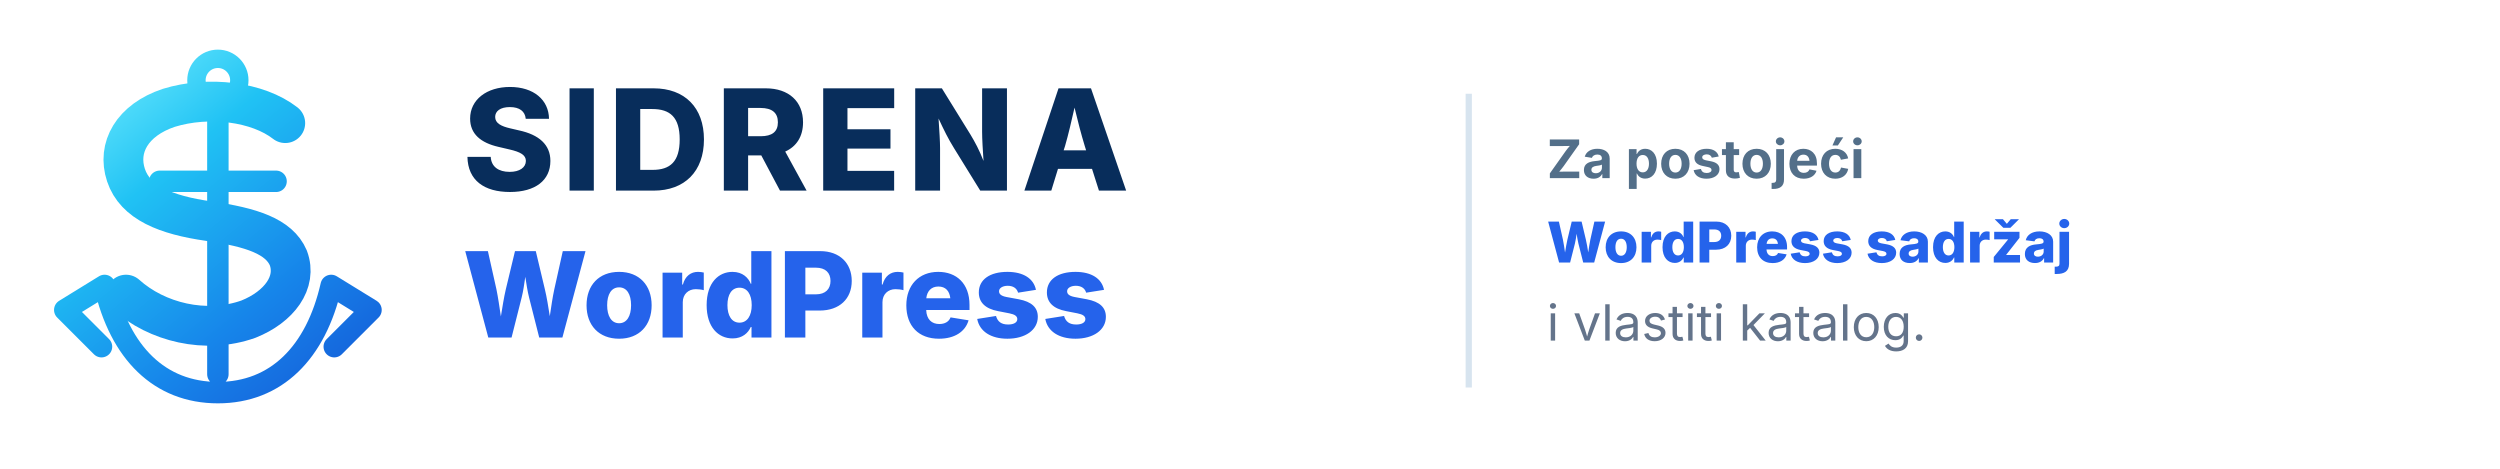
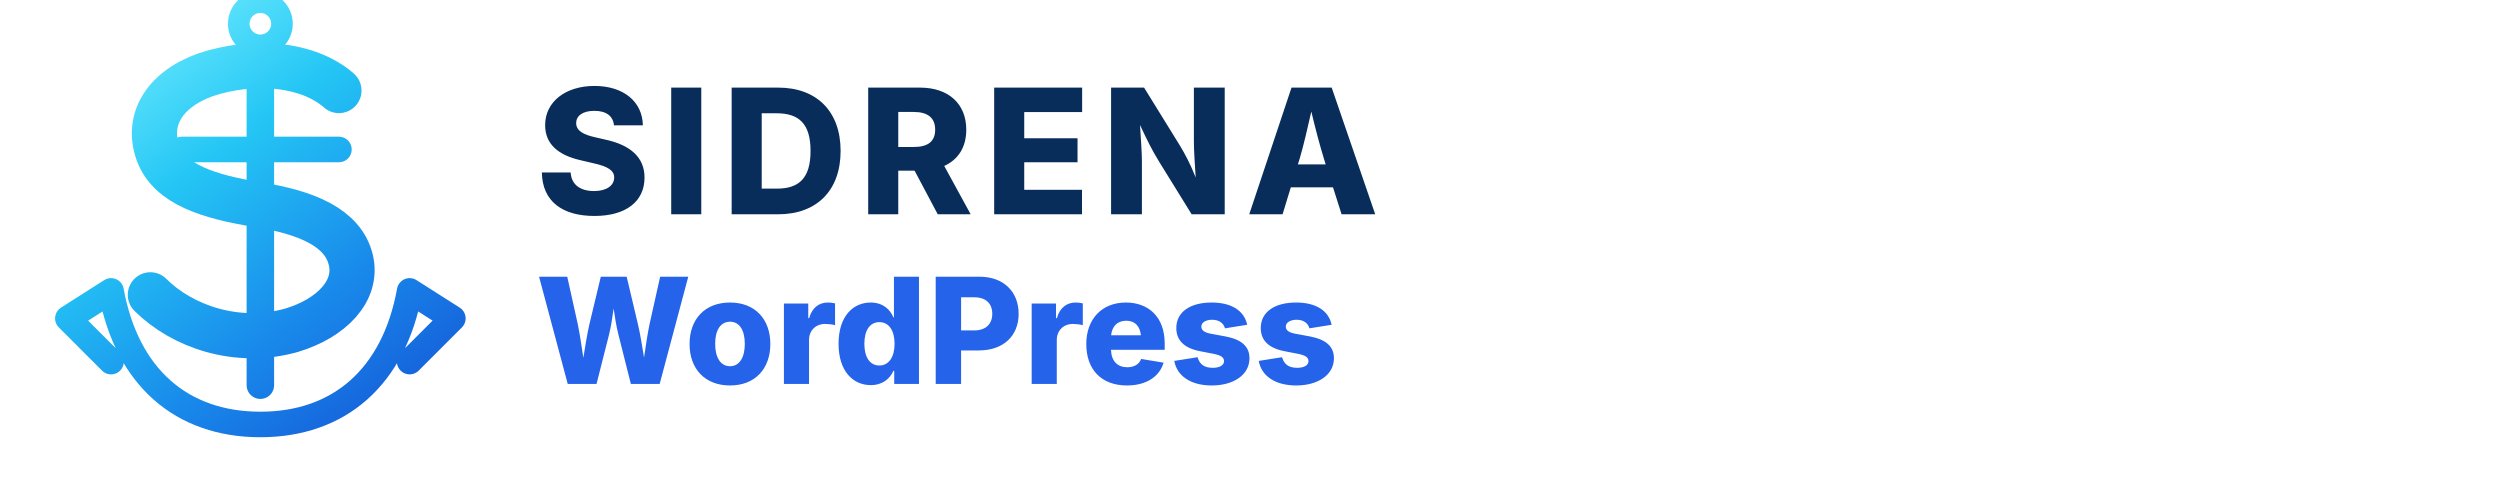
- <svg xmlns="http://www.w3.org/2000/svg" viewBox="0 0 800 150" role="img" aria-labelledby="t d">
-   <defs>
-     <linearGradient id="sidMark" x1="18" y1="8" x2="112" y2="122" gradientUnits="userSpaceOnUse">
-       <stop stop-color="#78F1FF" />
-       <stop offset=".32" stop-color="#20C2F4" />
-       <stop offset=".68" stop-color="#1685EA" />
-       <stop offset="1" stop-color="#1557D6" />
-     </linearGradient>
-   </defs>
-   <g transform="translate(7 10) scale(.98)">
+ <svg xmlns="http://www.w3.org/2000/svg" width="560" height="112" viewBox="0 0 560 112" role="img" aria-labelledby="t d">
+   <g transform="translate(2 -7) scale(.88)">
+     <defs>
+       <linearGradient id="sidMark" x1="24" y1="12" x2="104" y2="118" gradientUnits="userSpaceOnUse">
+         <stop stop-color="#76F0FF" />
+         <stop offset=".34" stop-color="#24C6F5" />
+         <stop offset=".7" stop-color="#1887EA" />
+         <stop offset="1" stop-color="#1557D6" />
+       </linearGradient>
+     </defs>
    <g fill="none" stroke="url(#sidMark)" stroke-linecap="round" stroke-linejoin="round">
-       <circle cx="64" cy="16" r="7" stroke-width="6" />
-       <path d="M86 30C77 23 61 21 48 25C36 29 31 38 34 47C37 56 47 60 61 62C75 64 84 67 87 74C90 82 84 90 74 94C60 99 44 95 34 86" stroke-width="13" />
-       <path d="M64 24v88M45 49h38M27 83c5 22 18 35 37 35s32-13 37-35M27 83l-13 8 12 12m75-20 13 8-12 12" stroke-width="7" />
+       <circle cx="64" cy="14" r="5.5" stroke-width="5.5" />
+       <path d="M64 21V106" stroke-width="7" />
+       <path d="M84 31C76 24 62 23 50 27C39 31 35 39 38 47C41 55 51 58 63 60C76 62 85 66 87 74C89 82 82 89 72 92C58 96 44 91 36 83" stroke-width="11.5" />
+       <path d="M44 46H84" stroke-width="6.5" />
+       <path d="M26 82C30 104 44 116 64 116C84 116 98 104 102 82M26 82L15 89L26 100M102 82L113 89L102 100" stroke-width="6.5" />
    </g>
  </g>
-   <text x="148" y="61" fill="#082D5B" font-family="Inter,Segoe UI,Arial,sans-serif" font-size="45" font-weight="800" letter-spacing="2">SIDRENA</text>
-   <text x="148" y="108" fill="#2563EB" font-family="Inter,Segoe UI,Arial,sans-serif" font-size="38" font-weight="800">WordPress</text>
-   <line x1="470" y1="30" x2="470" y2="124" stroke="#D7E4EF" stroke-width="2" />
-   <text x="495" y="57" fill="#536F89" font-family="Inter,Segoe UI,Arial,sans-serif" font-size="17" font-weight="700">Za postojeći</text>
-   <text x="495" y="84" fill="#2563EB" font-family="Inter,Segoe UI,Arial,sans-serif" font-size="18" font-weight="800">WordPress sadržaj</text>
-   <text x="495" y="109" fill="#64748B" font-family="Inter,Segoe UI,Arial,sans-serif" font-size="16">i vlastiti katalog.</text>
+   <text x="120" y="48" fill="#082D5B" font-family="Inter,Segoe UI,Arial,sans-serif" font-size="39" font-weight="800" letter-spacing="2.4">SIDRENA</text>
+   <text x="120" y="86" fill="#2563EB" font-family="Inter,Segoe UI,Arial,sans-serif" font-size="33" font-weight="800">WordPress</text>
</svg>
